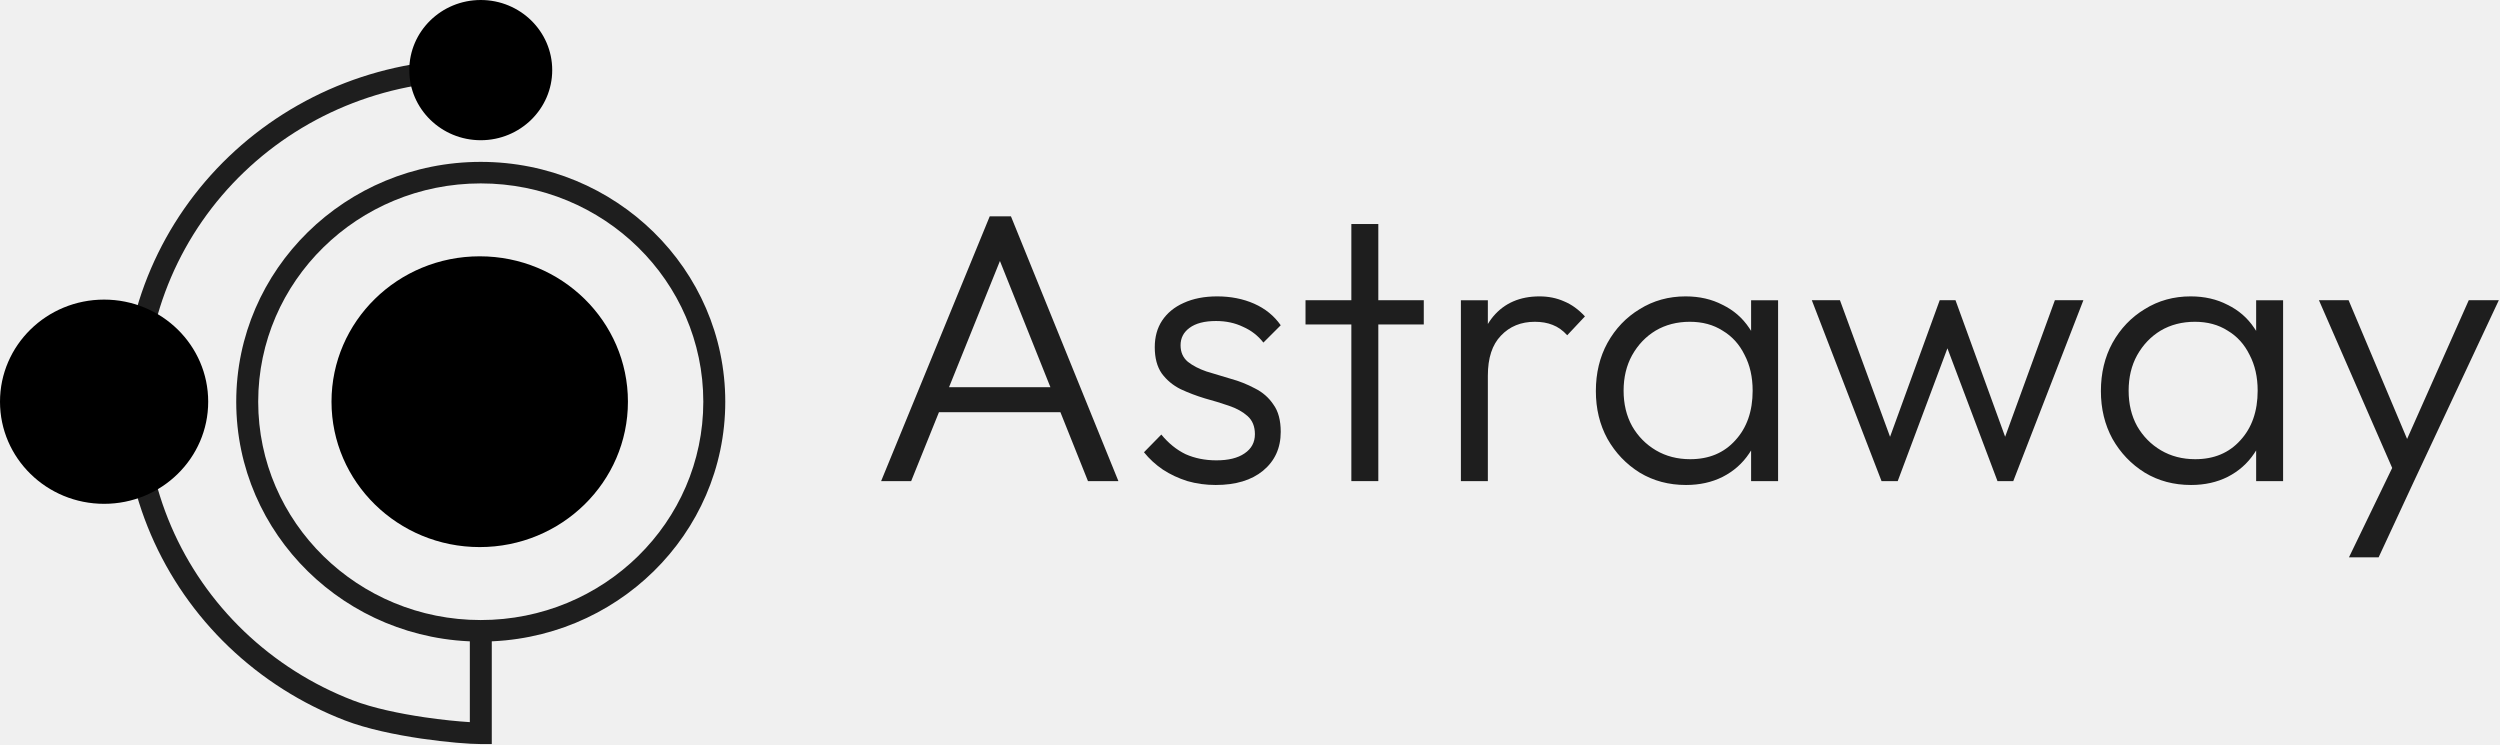
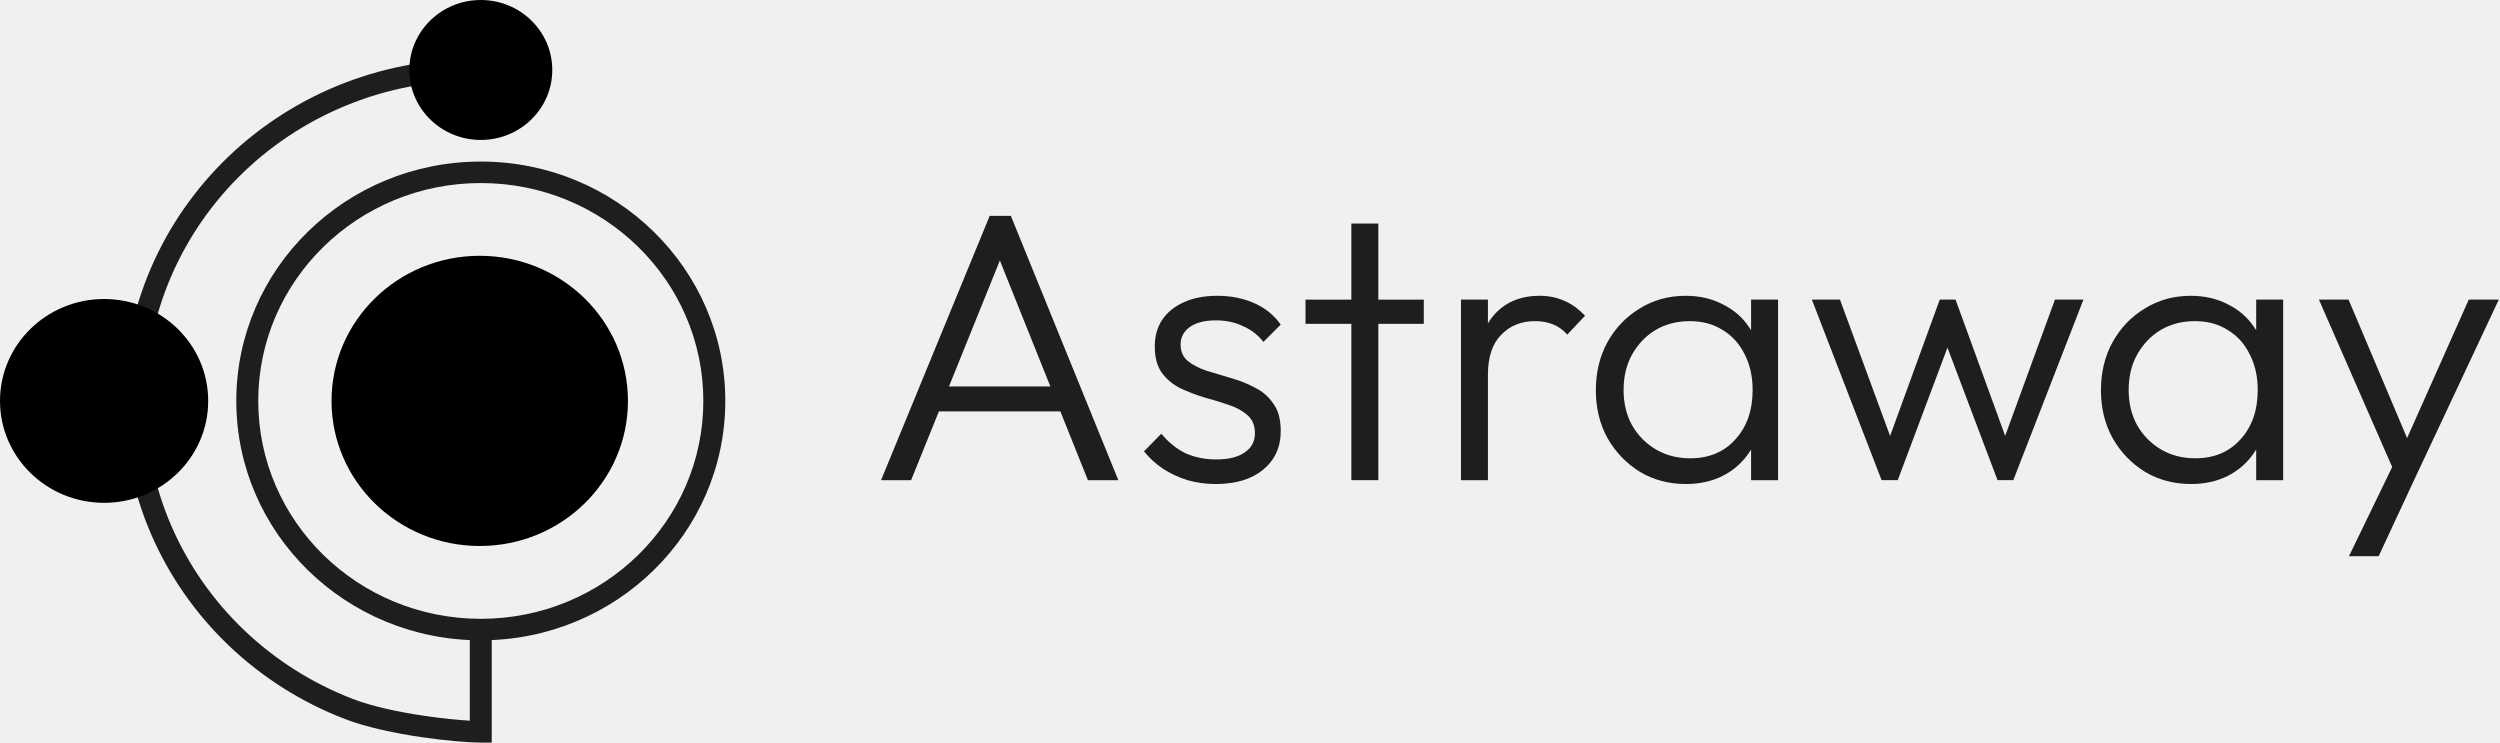
- <svg xmlns="http://www.w3.org/2000/svg" width="168" height="50" viewBox="0 0 168 50" fill="none">
-   <g clip-path="url(#clip0_4826_23911)">
-     <path d="M32.237 36.764C37.738 36.764 42.197 32.389 42.197 26.994C42.197 21.598 37.738 17.224 32.237 17.224C26.736 17.224 22.277 21.598 22.277 26.994C22.277 32.389 26.736 36.764 32.237 36.764Z" fill="black" />
-     <path fill-rule="evenodd" clip-rule="evenodd" d="M32.306 12.325C24.046 12.325 17.351 18.894 17.351 26.996C17.351 35.099 24.046 41.667 32.306 41.667C40.566 41.667 47.262 35.099 47.262 26.996C47.262 18.894 40.566 12.325 32.306 12.325ZM15.875 26.996C15.875 18.094 23.232 10.878 32.306 10.878C41.381 10.878 48.738 18.094 48.738 26.996C48.738 35.898 41.381 43.114 32.306 43.114C23.232 43.114 15.875 35.898 15.875 26.996Z" fill="#1E1E1E" />
-     <path fill-rule="evenodd" clip-rule="evenodd" d="M23.178 5.576C26.09 4.453 29.201 3.913 32.328 3.987L32.293 5.434C29.362 5.365 26.446 5.871 23.718 6.923C20.989 7.975 18.503 9.552 16.405 11.561C14.307 13.57 12.639 15.97 11.501 18.621C10.363 21.271 9.776 24.118 9.776 26.994C9.776 29.87 10.363 32.717 11.501 35.367C12.639 38.018 14.307 40.418 16.405 42.427C18.503 44.436 20.989 46.013 23.718 47.065C25.05 47.579 26.852 47.954 28.522 48.2C29.716 48.376 30.81 48.481 31.573 48.527V42.945H33.048V50.001H32.311C31.561 50.001 30.012 49.883 28.303 49.632C26.596 49.38 24.665 48.986 23.178 48.412C20.266 47.289 17.613 45.606 15.374 43.463C13.135 41.319 11.356 38.758 10.141 35.929C8.927 33.101 8.301 30.063 8.301 26.994C8.301 23.925 8.927 20.887 10.141 18.059C11.356 15.231 13.135 12.669 15.374 10.525C17.613 8.382 20.266 6.699 23.178 5.576Z" fill="#1E1E1E" />
-     <path d="M32.307 9.423C34.959 9.423 37.109 7.313 37.109 4.711C37.109 2.109 34.959 0 32.307 0C29.654 0 27.504 2.109 27.504 4.711C27.504 7.313 29.654 9.423 32.307 9.423Z" fill="black" />
-     <path d="M6.995 33.857C10.859 33.857 13.991 30.785 13.991 26.995C13.991 23.205 10.859 20.133 6.995 20.133C3.132 20.133 0 23.205 0 26.995C0 30.785 3.132 33.857 6.995 33.857Z" fill="black" />
-     <path d="M161.164 32.382L155.832 20.174H157.825L162.122 30.364H161.372L165.901 20.174H167.921L162.2 32.382H161.164ZM157.851 37.451L161.19 30.546L162.2 32.382L159.844 37.451H157.851Z" fill="#1E1E1E" />
-     <path d="M147.238 32.591C146.081 32.591 145.045 32.315 144.131 31.763C143.216 31.194 142.492 30.435 141.956 29.487C141.439 28.538 141.18 27.47 141.18 26.28C141.18 25.073 141.439 23.995 141.956 23.047C142.492 22.081 143.216 21.322 144.131 20.77C145.045 20.201 146.072 19.917 147.212 19.917C148.144 19.917 148.972 20.107 149.697 20.486C150.438 20.848 151.034 21.365 151.483 22.038C151.949 22.693 152.234 23.46 152.337 24.34V28.142C152.234 29.021 151.949 29.797 151.483 30.47C151.034 31.142 150.438 31.668 149.697 32.047C148.972 32.41 148.152 32.591 147.238 32.591ZM147.523 30.858C148.782 30.858 149.791 30.435 150.551 29.59C151.328 28.745 151.715 27.633 151.715 26.254C151.715 25.34 151.535 24.538 151.172 23.848C150.827 23.142 150.335 22.598 149.697 22.219C149.076 21.822 148.342 21.624 147.497 21.624C146.633 21.624 145.866 21.822 145.192 22.219C144.537 22.616 144.01 23.167 143.613 23.874C143.233 24.564 143.044 25.357 143.044 26.254C143.044 27.151 143.233 27.944 143.613 28.633C144.01 29.323 144.545 29.866 145.218 30.263C145.892 30.659 146.659 30.858 147.523 30.858ZM151.613 32.332V29.073L151.975 26.073L151.613 23.15V20.176H153.424V32.332H151.613Z" fill="#1E1E1E" />
-     <path d="M126.439 32.33L121.754 20.174H123.644L127.345 30.261L126.672 30.287L130.349 20.174H131.409L135.086 30.287L134.413 30.261L138.088 20.174H140.004L135.292 32.33H134.231L130.477 22.372H131.254L127.527 32.33H126.439Z" fill="#1E1E1E" />
-     <path d="M113.299 32.591C112.143 32.591 111.108 32.315 110.193 31.763C109.279 31.194 108.554 30.435 108.019 29.487C107.5 28.538 107.242 27.47 107.242 26.28C107.242 25.073 107.5 23.995 108.019 23.047C108.554 22.081 109.279 21.322 110.193 20.77C111.108 20.201 112.135 19.917 113.273 19.917C114.205 19.917 115.034 20.107 115.758 20.486C116.501 20.848 117.096 21.365 117.545 22.038C118.011 22.693 118.295 23.46 118.399 24.34V28.142C118.295 29.021 118.011 29.797 117.545 30.47C117.096 31.142 116.501 31.668 115.758 32.047C115.034 32.41 114.214 32.591 113.299 32.591ZM113.584 30.858C114.844 30.858 115.854 30.435 116.613 29.59C117.389 28.745 117.778 27.633 117.778 26.254C117.778 25.34 117.597 24.538 117.235 23.848C116.889 23.142 116.397 22.598 115.758 22.219C115.137 21.822 114.404 21.624 113.558 21.624C112.695 21.624 111.927 21.822 111.255 22.219C110.599 22.616 110.072 23.167 109.676 23.874C109.296 24.564 109.106 25.357 109.106 26.254C109.106 27.151 109.296 27.944 109.676 28.633C110.072 29.323 110.608 29.866 111.28 30.263C111.953 30.659 112.721 30.858 113.584 30.858ZM117.674 32.332V29.073L118.037 26.073L117.674 23.15V20.176H119.487V32.332H117.674Z" fill="#1E1E1E" />
-     <path d="M98.172 32.332V20.176H99.984V32.332H98.172ZM99.984 25.245L99.234 24.909C99.234 23.374 99.604 22.159 100.347 21.262C101.106 20.365 102.141 19.917 103.453 19.917C104.057 19.917 104.609 20.029 105.11 20.253C105.61 20.46 106.076 20.796 106.508 21.262L105.317 22.529C105.023 22.202 104.695 21.969 104.333 21.831C103.988 21.693 103.591 21.624 103.142 21.624C102.21 21.624 101.451 21.934 100.864 22.555C100.277 23.159 99.984 24.055 99.984 25.245Z" fill="#1E1E1E" />
-     <path d="M90.811 32.331V15.054H92.623V32.331H90.811ZM87.731 21.804V20.175H95.678V21.804H87.731Z" fill="#1E1E1E" />
-     <path d="M81.69 32.591C81.034 32.591 80.404 32.504 79.8 32.332C79.196 32.142 78.644 31.884 78.143 31.556C77.66 31.228 77.237 30.84 76.875 30.392L78.04 29.202C78.523 29.789 79.067 30.228 79.671 30.521C80.292 30.797 80.982 30.935 81.742 30.935C82.553 30.935 83.183 30.78 83.631 30.47C84.097 30.159 84.33 29.728 84.33 29.177C84.33 28.659 84.166 28.254 83.838 27.961C83.511 27.668 83.088 27.435 82.57 27.262C82.07 27.09 81.535 26.926 80.965 26.771C80.396 26.599 79.852 26.392 79.334 26.15C78.817 25.892 78.394 25.538 78.066 25.09C77.755 24.642 77.6 24.055 77.6 23.331C77.6 22.641 77.764 22.047 78.092 21.547C78.437 21.029 78.92 20.633 79.541 20.357C80.18 20.064 80.931 19.917 81.793 19.917C82.708 19.917 83.537 20.081 84.279 20.408C85.021 20.736 85.616 21.219 86.065 21.857L84.9 23.021C84.537 22.555 84.08 22.202 83.528 21.96C82.993 21.702 82.389 21.572 81.716 21.572C80.939 21.572 80.344 21.727 79.93 22.038C79.533 22.331 79.334 22.719 79.334 23.202C79.334 23.667 79.498 24.038 79.826 24.314C80.154 24.573 80.568 24.788 81.069 24.961C81.586 25.116 82.13 25.28 82.7 25.452C83.269 25.607 83.813 25.823 84.33 26.099C84.848 26.357 85.262 26.719 85.573 27.185C85.901 27.633 86.065 28.245 86.065 29.021C86.065 30.108 85.668 30.978 84.874 31.634C84.097 32.272 83.036 32.591 81.69 32.591Z" fill="#1E1E1E" />
-     <path d="M59.211 32.331L66.511 14.536H67.935L75.157 32.331H73.112L66.822 16.605H67.572L61.23 32.331H59.211ZM62.55 27.701V26.02H71.87V27.701H62.55Z" fill="#1E1E1E" />
+ <svg xmlns="http://www.w3.org/2000/svg" preserveAspectRatio="none" overflow="visible" style="display: block;" width="101" height="30" viewBox="0 0 101 30" fill="none">
+   <g id="Astraway logo full 1" clip-path="url(#clip0_0_194)">
+     <path id="Vector" d="M19.382 22.058C22.689 22.058 25.369 19.434 25.369 16.196C25.369 12.959 22.689 10.334 19.382 10.334C16.075 10.334 13.394 12.959 13.394 16.196C13.394 19.434 16.075 22.058 19.382 22.058Z" fill="black" />
+     <path id="Vector_2" fill-rule="evenodd" clip-rule="evenodd" d="M19.424 7.395C14.458 7.395 10.433 11.336 10.433 16.198C10.433 21.059 14.458 25 19.424 25C24.39 25 28.415 21.059 28.415 16.198C28.415 11.336 24.39 7.395 19.424 7.395ZM9.546 16.198C9.546 10.857 13.968 6.527 19.424 6.527C24.88 6.527 29.302 10.857 29.302 16.198C29.302 21.539 24.88 25.869 19.424 25.869C13.968 25.869 9.546 21.539 9.546 16.198Z" fill="#1E1E1E" />
+     <path id="Vector_3" fill-rule="evenodd" clip-rule="evenodd" d="M13.932 3.346C15.683 2.672 17.553 2.348 19.434 2.392L19.412 3.261C17.65 3.219 15.897 3.523 14.257 4.154C12.617 4.785 11.122 5.731 9.86 6.937C8.599 8.142 7.597 9.582 6.912 11.172C6.228 12.763 5.876 14.471 5.876 16.197C5.876 17.922 6.228 19.63 6.912 21.221C7.597 22.811 8.599 24.251 9.86 25.456C11.122 26.662 12.617 27.608 14.257 28.239C15.058 28.547 16.141 28.773 17.145 28.92C17.863 29.026 18.521 29.089 18.979 29.116V25.767H19.866V30.001H19.423C18.973 30.001 18.041 29.93 17.013 29.779C15.988 29.628 14.827 29.392 13.932 29.047C12.182 28.374 10.587 27.364 9.241 26.078C7.895 24.791 6.825 23.255 6.095 21.558C5.365 19.861 4.988 18.038 4.988 16.197C4.988 14.355 5.365 12.532 6.095 10.835C6.825 9.138 7.895 7.602 9.241 6.315C10.587 5.029 12.182 4.019 13.932 3.346Z" fill="#1E1E1E" />
+     <path id="Vector_4" d="M19.424 5.654C21.019 5.654 22.312 4.388 22.312 2.827C22.312 1.266 21.019 0 19.424 0C17.83 0 16.537 1.266 16.537 2.827C16.537 4.388 17.83 5.654 19.424 5.654Z" fill="black" />
+     <path id="Vector_5" d="M4.206 20.314C6.528 20.314 8.411 18.471 8.411 16.197C8.411 13.923 6.528 12.08 4.206 12.08C1.883 12.08 0 13.923 0 16.197C0 18.471 1.883 20.314 4.206 20.314Z" fill="black" />
+     <path id="Vector_6" d="M96.89 19.429L93.684 12.104H94.882L97.466 18.219H97.015L99.738 12.104H100.952L97.513 19.429H96.89ZM94.898 22.471L96.906 18.327L97.513 19.429L96.097 22.471H94.898Z" fill="#1E1E1E" />
+     <path id="Vector_7" d="M88.52 19.554C87.824 19.554 87.202 19.389 86.652 19.058C86.102 18.716 85.666 18.261 85.345 17.692C85.034 17.123 84.878 16.482 84.878 15.768C84.878 15.044 85.034 14.397 85.345 13.828C85.666 13.249 86.102 12.793 86.652 12.462C87.202 12.121 87.819 11.95 88.504 11.95C89.064 11.95 89.562 12.064 89.998 12.292C90.444 12.509 90.802 12.819 91.072 13.223C91.352 13.616 91.523 14.076 91.586 14.604V16.885C91.523 17.413 91.352 17.878 91.072 18.282C90.802 18.685 90.444 19.001 89.998 19.229C89.562 19.446 89.069 19.554 88.52 19.554ZM88.691 18.515C89.448 18.515 90.055 18.261 90.512 17.754C90.978 17.247 91.212 16.58 91.212 15.752C91.212 15.204 91.103 14.723 90.885 14.309C90.678 13.885 90.382 13.559 89.998 13.331C89.625 13.093 89.184 12.974 88.675 12.974C88.156 12.974 87.695 13.093 87.29 13.331C86.896 13.569 86.579 13.9 86.341 14.325C86.112 14.738 85.998 15.214 85.998 15.752C85.998 16.29 86.112 16.766 86.341 17.18C86.579 17.594 86.901 17.92 87.305 18.158C87.71 18.396 88.172 18.515 88.691 18.515ZM91.15 19.399V17.444L91.368 15.644L91.15 13.89V12.105H92.239V19.399H91.15Z" fill="#1E1E1E" />
+     <path id="Vector_8" d="M76.016 19.398L73.199 12.104H74.335L76.56 18.157L76.156 18.172L78.366 12.104H79.004L81.214 18.172L80.809 18.157L83.019 12.104H84.171L81.338 19.398H80.7L78.443 13.424H78.91L76.669 19.398H76.016Z" fill="#1E1E1E" />
+     <path id="Vector_9" d="M68.114 19.554C67.419 19.554 66.796 19.389 66.246 19.058C65.697 18.716 65.261 18.261 64.939 17.692C64.628 17.123 64.472 16.482 64.472 15.768C64.472 15.044 64.628 14.397 64.939 13.828C65.261 13.248 65.697 12.793 66.246 12.462C66.796 12.121 67.414 11.95 68.098 11.95C68.659 11.95 69.156 12.064 69.592 12.291C70.039 12.509 70.397 12.819 70.666 13.223C70.947 13.616 71.117 14.076 71.18 14.604V16.885C71.117 17.413 70.947 17.878 70.666 18.282C70.397 18.685 70.039 19.001 69.592 19.228C69.156 19.446 68.664 19.554 68.114 19.554ZM68.285 18.515C69.043 18.515 69.65 18.261 70.106 17.754C70.573 17.247 70.806 16.58 70.806 15.752C70.806 15.204 70.697 14.723 70.48 14.309C70.272 13.885 69.976 13.559 69.592 13.331C69.219 13.093 68.778 12.974 68.269 12.974C67.751 12.974 67.289 13.093 66.885 13.331C66.49 13.569 66.174 13.9 65.935 14.325C65.707 14.738 65.593 15.214 65.593 15.752C65.593 16.29 65.707 16.766 65.935 17.18C66.174 17.594 66.496 17.92 66.9 18.158C67.305 18.396 67.766 18.515 68.285 18.515ZM70.744 19.399V17.444L70.962 15.644L70.744 13.89V12.105H71.834V19.399H70.744Z" fill="#1E1E1E" />
+     <path id="Vector_10" d="M59.023 19.399V12.105H60.112V19.399H59.023ZM60.112 15.147L59.661 14.945C59.661 14.024 59.884 13.295 60.33 12.757C60.786 12.219 61.409 11.95 62.198 11.95C62.561 11.95 62.893 12.017 63.194 12.152C63.495 12.276 63.774 12.478 64.034 12.757L63.318 13.518C63.142 13.321 62.944 13.181 62.727 13.099C62.519 13.016 62.28 12.974 62.011 12.974C61.45 12.974 60.994 13.161 60.641 13.533C60.288 13.895 60.112 14.433 60.112 15.147Z" fill="#1E1E1E" />
+     <path id="Vector_11" d="M54.595 19.399V9.032H55.685V19.399H54.595ZM52.743 13.083V12.105H57.521V13.083H52.743Z" fill="#1E1E1E" />
+     <path id="Vector_12" d="M49.112 19.554C48.717 19.554 48.339 19.503 47.976 19.399C47.612 19.285 47.281 19.13 46.98 18.934C46.689 18.737 46.435 18.504 46.217 18.235L46.917 17.521C47.208 17.873 47.535 18.137 47.898 18.313C48.271 18.478 48.686 18.561 49.143 18.561C49.63 18.561 50.009 18.468 50.279 18.282C50.559 18.096 50.699 17.837 50.699 17.506C50.699 17.195 50.6 16.952 50.403 16.777C50.206 16.601 49.952 16.461 49.641 16.358C49.34 16.254 49.018 16.156 48.676 16.063C48.334 15.959 48.007 15.835 47.696 15.69C47.384 15.535 47.13 15.323 46.933 15.054C46.746 14.785 46.653 14.433 46.653 13.999C46.653 13.585 46.751 13.228 46.948 12.928C47.156 12.617 47.447 12.38 47.82 12.214C48.204 12.038 48.655 11.95 49.174 11.95C49.724 11.95 50.222 12.049 50.668 12.245C51.114 12.442 51.472 12.731 51.742 13.114L51.041 13.812C50.824 13.533 50.549 13.321 50.217 13.176C49.895 13.021 49.532 12.943 49.127 12.943C48.66 12.943 48.302 13.037 48.053 13.223C47.815 13.399 47.696 13.631 47.696 13.921C47.696 14.2 47.794 14.423 47.991 14.588C48.188 14.744 48.437 14.873 48.738 14.976C49.049 15.069 49.376 15.168 49.719 15.271C50.061 15.364 50.388 15.494 50.699 15.659C51.01 15.814 51.259 16.032 51.446 16.311C51.643 16.58 51.742 16.947 51.742 17.413C51.742 18.065 51.503 18.587 51.026 18.98C50.559 19.363 49.921 19.554 49.112 19.554Z" fill="#1E1E1E" />
+     <path id="Vector_13" d="M35.595 19.399L39.983 8.722H40.839L45.181 19.399H43.952L40.17 9.963H40.621L36.809 19.399H35.595ZM37.602 16.621V15.612H43.205V16.621H37.602Z" fill="#1E1E1E" />
  </g>
  <defs>
-     <clipPath id="clip0_4826_23911">
-       <rect width="168" height="50" fill="white" />
+     <clipPath id="clip0_0_194">
+       <rect width="101" height="30" fill="white" />
    </clipPath>
  </defs>
</svg>
